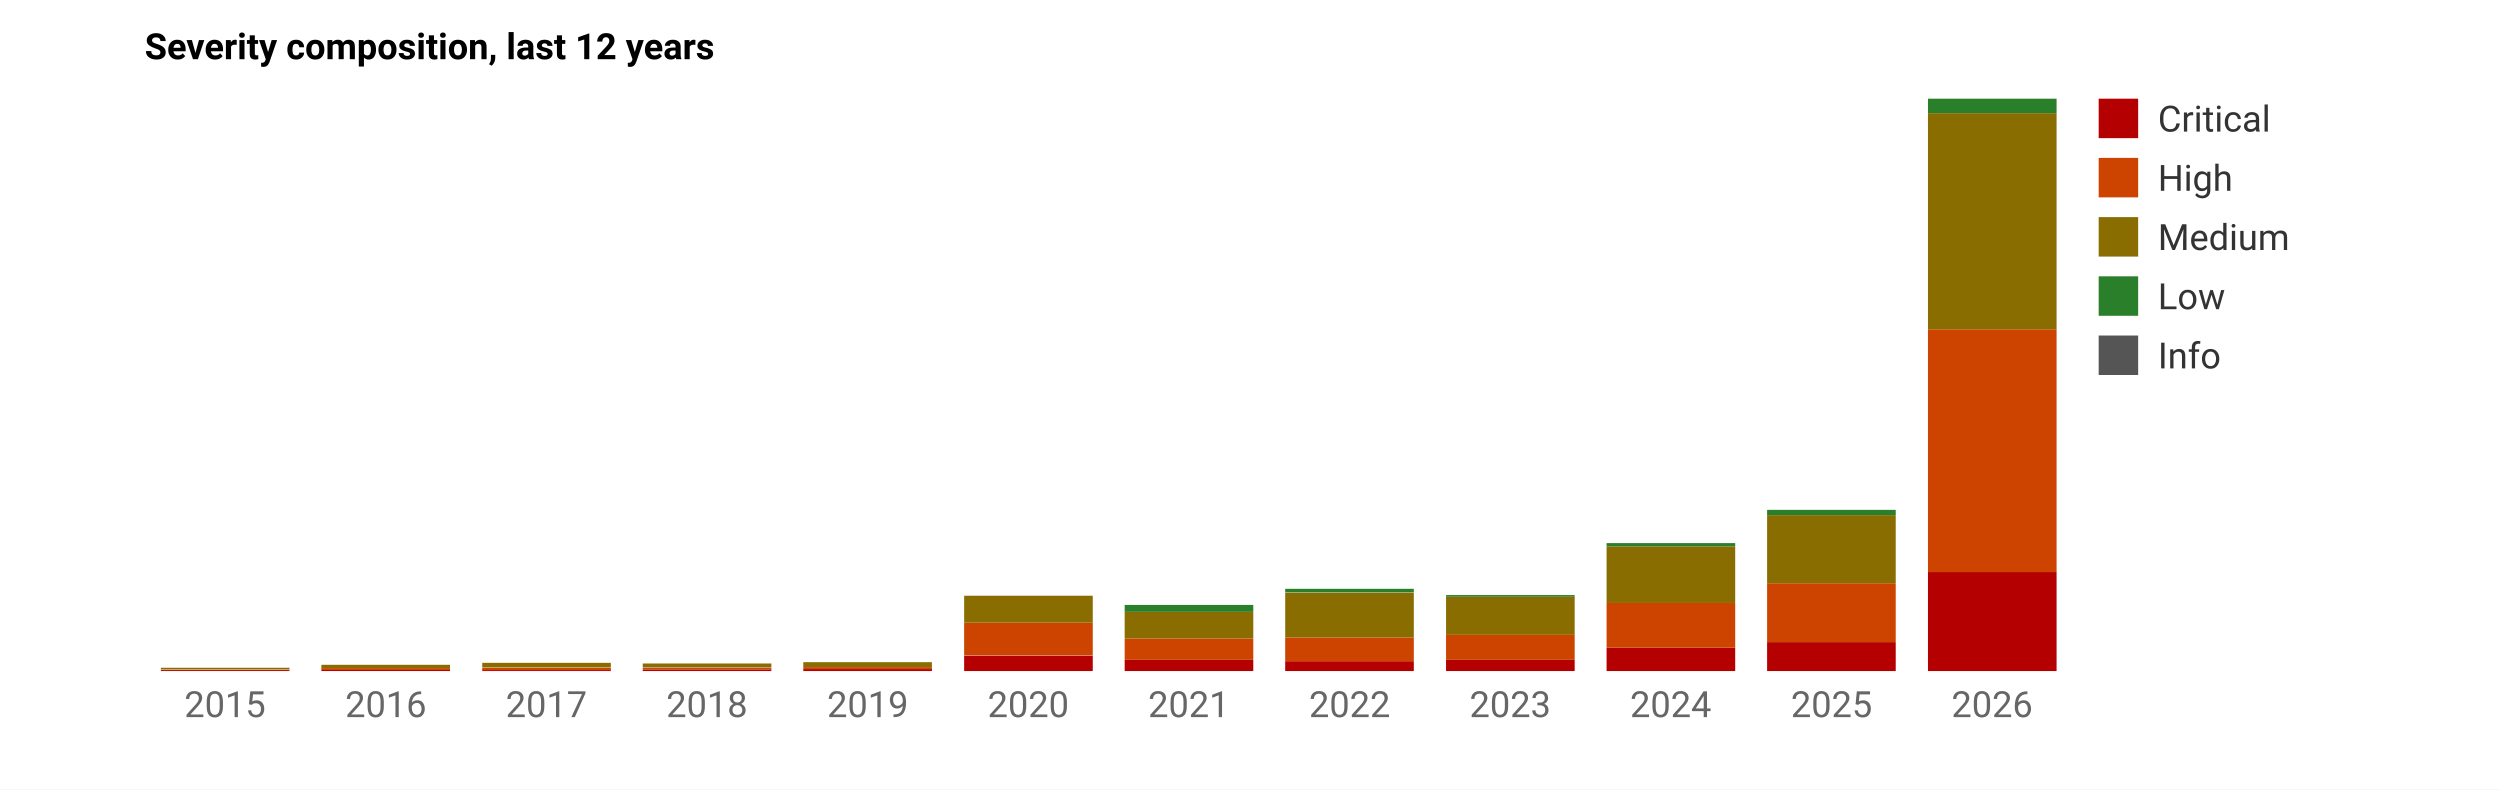
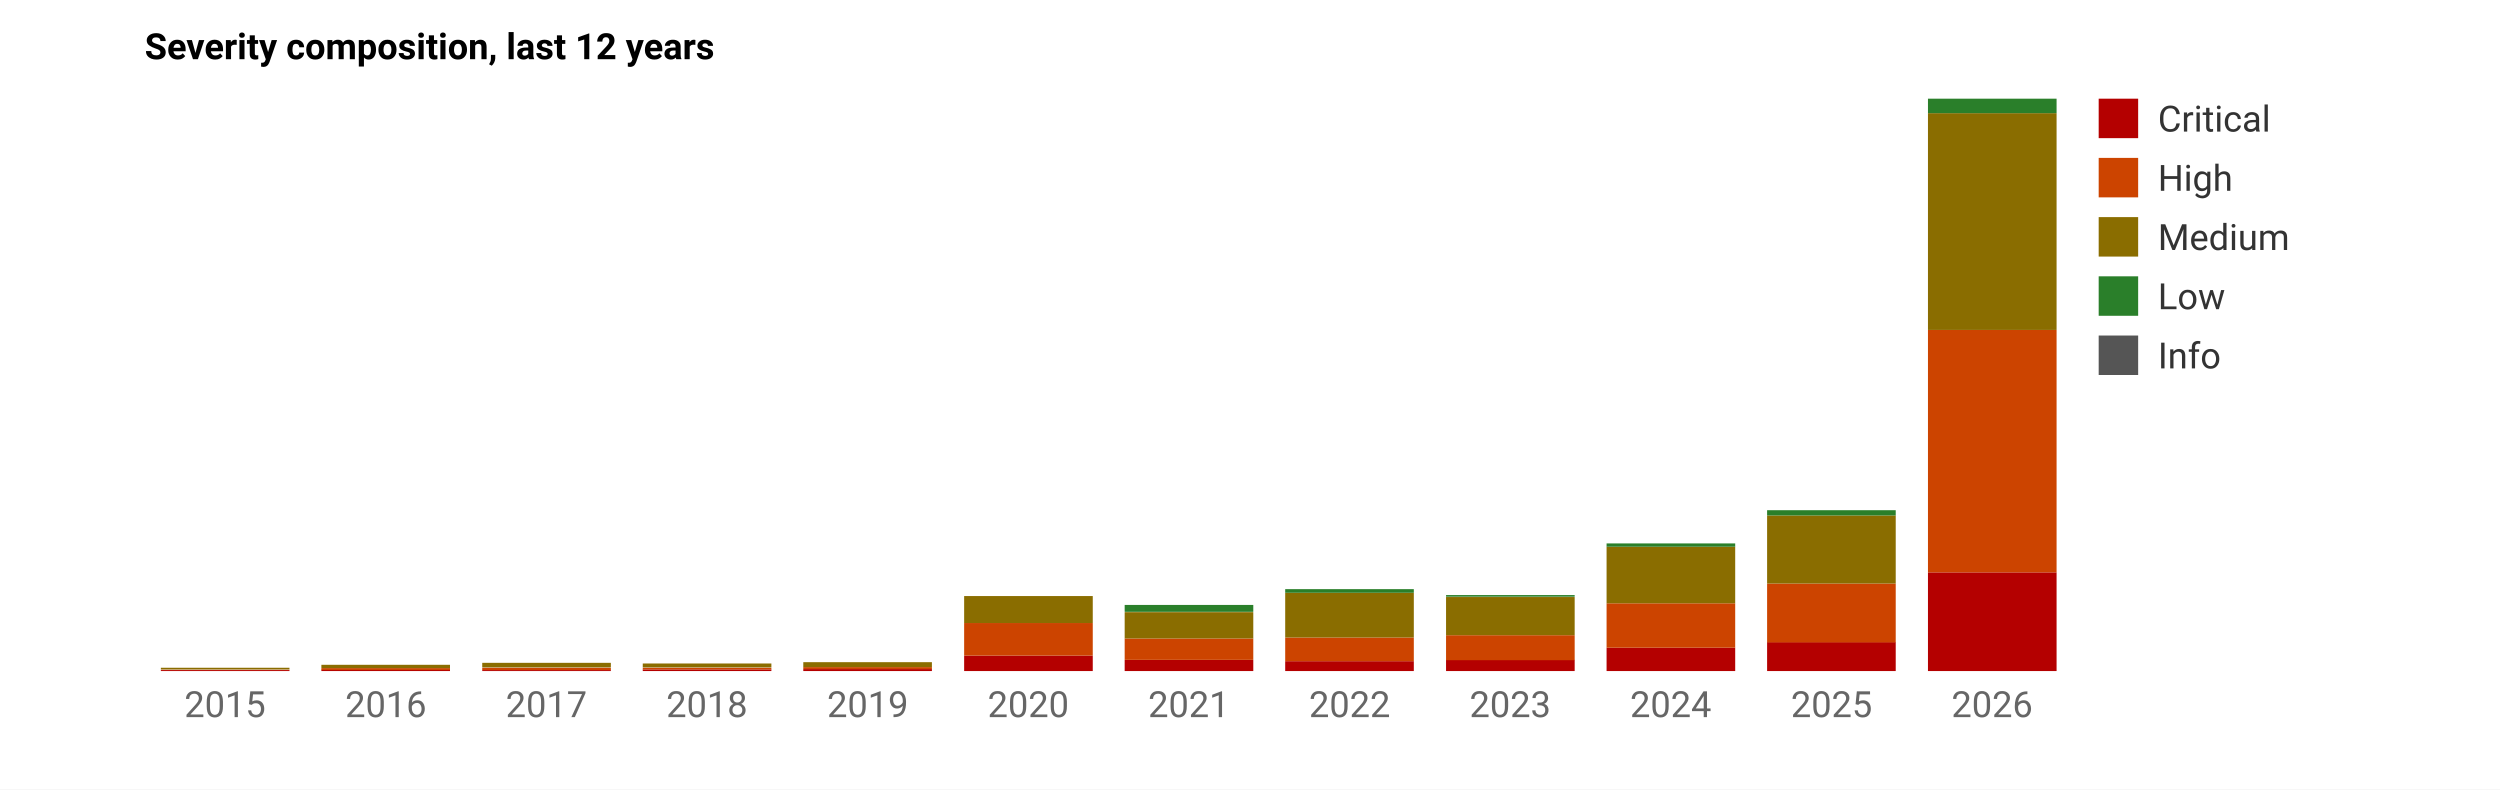
<svg xmlns="http://www.w3.org/2000/svg" viewBox="0 0 760 240" role="img" aria-label="Severity composition per year" font-family="system-ui,-apple-system,Segoe UI,Roboto,sans-serif" font-size="11">
  <rect x="0" y="0" width="100%" height="100%" fill="white" />
  <text x="44" y="18" font-weight="600">Severity composition, last 12 years</text>
  <rect x="48.9" y="203.7" width="39.1" height="0.3" fill="#b40000" />
  <rect x="48.9" y="203.6" width="39.1" height="0.1" fill="#cc4400" />
  <rect x="48.9" y="203.0" width="39.1" height="0.5" fill="#8a6d00" />
  <text x="68.4" y="218" text-anchor="middle" fill="#666">2015</text>
  <rect x="97.7" y="203.6" width="39.1" height="0.4" fill="#b40000" />
  <rect x="97.7" y="203.1" width="39.1" height="0.6" fill="#cc4400" />
  <rect x="97.7" y="202.1" width="39.1" height="1.0" fill="#8a6d00" />
  <text x="117.3" y="218" text-anchor="middle" fill="#666">2016</text>
  <rect x="146.6" y="203.7" width="39.1" height="0.3" fill="#b40000" />
  <rect x="146.6" y="203.0" width="39.1" height="0.7" fill="#cc4400" />
  <rect x="146.6" y="201.5" width="39.1" height="1.4" fill="#8a6d00" />
  <rect x="146.6" y="201.5" width="39.1" height="0.0" fill="#2a7f2a" />
  <text x="166.1" y="218" text-anchor="middle" fill="#666">2017</text>
  <rect x="195.4" y="203.5" width="39.1" height="0.5" fill="#b40000" />
  <rect x="195.4" y="203.0" width="39.1" height="0.5" fill="#cc4400" />
  <rect x="195.4" y="201.7" width="39.1" height="1.2" fill="#8a6d00" />
  <text x="214.9" y="218" text-anchor="middle" fill="#666">2018</text>
  <rect x="244.2" y="203.4" width="39.1" height="0.6" fill="#b40000" />
  <rect x="244.2" y="202.8" width="39.1" height="0.6" fill="#cc4400" />
  <rect x="244.2" y="201.3" width="39.1" height="1.5" fill="#8a6d00" />
  <rect x="244.2" y="201.3" width="39.1" height="0.0" fill="#2a7f2a" />
  <text x="263.8" y="218" text-anchor="middle" fill="#666">2019</text>
  <rect x="293.1" y="199.3" width="39.1" height="4.7" fill="#b40000" />
-   <rect x="293.1" y="189.3" width="39.1" height="9.9" fill="#cc4400" />
-   <rect x="293.1" y="181.1" width="39.1" height="8.2" fill="#8a6d00" />
-   <rect x="293.1" y="181.1" width="39.1" height="0.0" fill="#2a7f2a" />
+   <rect x="293.1" y="189.4" width="39.1" height="9.9" fill="#cc4400" />
+   <rect x="293.1" y="181.2" width="39.1" height="8.2" fill="#8a6d00" />
+   <rect x="293.1" y="181.2" width="39.1" height="0.0" fill="#2a7f2a" />
  <text x="312.6" y="218" text-anchor="middle" fill="#666">2020</text>
  <rect x="341.9" y="200.6" width="39.1" height="3.4" fill="#b40000" />
  <rect x="341.9" y="194.1" width="39.1" height="6.5" fill="#cc4400" />
-   <rect x="341.9" y="186.0" width="39.1" height="8.1" fill="#8a6d00" />
+   <rect x="341.9" y="186.1" width="39.1" height="8.0" fill="#8a6d00" />
  <rect x="341.9" y="183.9" width="39.1" height="2.1" fill="#2a7f2a" />
  <text x="361.4" y="218" text-anchor="middle" fill="#666">2021</text>
  <rect x="390.7" y="201.0" width="39.1" height="3.0" fill="#b40000" />
  <rect x="390.7" y="193.8" width="39.1" height="7.2" fill="#cc4400" />
  <rect x="390.7" y="180.2" width="39.1" height="13.6" fill="#8a6d00" />
-   <rect x="390.7" y="179.0" width="39.1" height="1.1" fill="#2a7f2a" />
+   <rect x="390.7" y="179.1" width="39.1" height="1.1" fill="#2a7f2a" />
  <text x="410.3" y="218" text-anchor="middle" fill="#666">2022</text>
  <rect x="439.6" y="200.6" width="39.1" height="3.4" fill="#b40000" />
-   <rect x="439.6" y="193.0" width="39.1" height="7.6" fill="#cc4400" />
-   <rect x="439.6" y="181.4" width="39.1" height="11.6" fill="#8a6d00" />
+   <rect x="439.6" y="193.1" width="39.1" height="7.6" fill="#cc4400" />
+   <rect x="439.6" y="181.5" width="39.1" height="11.6" fill="#8a6d00" />
  <rect x="439.6" y="180.9" width="39.1" height="0.5" fill="#2a7f2a" />
  <text x="459.1" y="218" text-anchor="middle" fill="#666">2023</text>
  <rect x="488.4" y="196.9" width="39.1" height="7.1" fill="#b40000" />
-   <rect x="488.4" y="183.3" width="39.1" height="13.6" fill="#cc4400" />
-   <rect x="488.4" y="166.1" width="39.1" height="17.2" fill="#8a6d00" />
-   <rect x="488.4" y="165.1" width="39.1" height="1.0" fill="#2a7f2a" />
+   <rect x="488.4" y="183.4" width="39.1" height="13.5" fill="#cc4400" />
+   <rect x="488.4" y="166.2" width="39.1" height="17.2" fill="#8a6d00" />
+   <rect x="488.4" y="165.2" width="39.1" height="1.0" fill="#2a7f2a" />
  <text x="507.9" y="218" text-anchor="middle" fill="#666">2024</text>
  <rect x="537.2" y="195.2" width="39.1" height="8.8" fill="#b40000" />
-   <rect x="537.2" y="177.3" width="39.1" height="17.9" fill="#cc4400" />
-   <rect x="537.2" y="156.6" width="39.1" height="20.7" fill="#8a6d00" />
-   <rect x="537.2" y="155.0" width="39.1" height="1.6" fill="#2a7f2a" />
+   <rect x="537.2" y="177.4" width="39.1" height="17.9" fill="#cc4400" />
+   <rect x="537.2" y="156.7" width="39.1" height="20.7" fill="#8a6d00" />
+   <rect x="537.2" y="155.1" width="39.1" height="1.6" fill="#2a7f2a" />
  <text x="556.8" y="218" text-anchor="middle" fill="#666">2025</text>
-   <rect x="586.1" y="173.9" width="39.1" height="30.1" fill="#b40000" />
-   <rect x="586.1" y="100.1" width="39.1" height="73.8" fill="#cc4400" />
-   <rect x="586.1" y="34.4" width="39.1" height="65.7" fill="#8a6d00" />
+   <rect x="586.1" y="174.0" width="39.1" height="30.0" fill="#b40000" />
+   <rect x="586.1" y="100.3" width="39.1" height="73.7" fill="#cc4400" />
+   <rect x="586.1" y="34.4" width="39.1" height="65.9" fill="#8a6d00" />
  <rect x="586.1" y="30.0" width="39.1" height="4.4" fill="#2a7f2a" />
  <text x="605.6" y="218" text-anchor="middle" fill="#666">2026</text>
  <rect x="638" y="30" width="12" height="12" fill="#b40000" />
  <text x="656" y="40" fill="#333">Critical</text>
  <rect x="638" y="48" width="12" height="12" fill="#cc4400" />
  <text x="656" y="58" fill="#333">High</text>
  <rect x="638" y="66" width="12" height="12" fill="#8a6d00" />
  <text x="656" y="76" fill="#333">Medium</text>
  <rect x="638" y="84" width="12" height="12" fill="#2a7f2a" />
  <text x="656" y="94" fill="#333">Low</text>
  <rect x="638" y="102" width="12" height="12" fill="#555555" />
  <text x="656" y="112" fill="#333">Info</text>
</svg>
